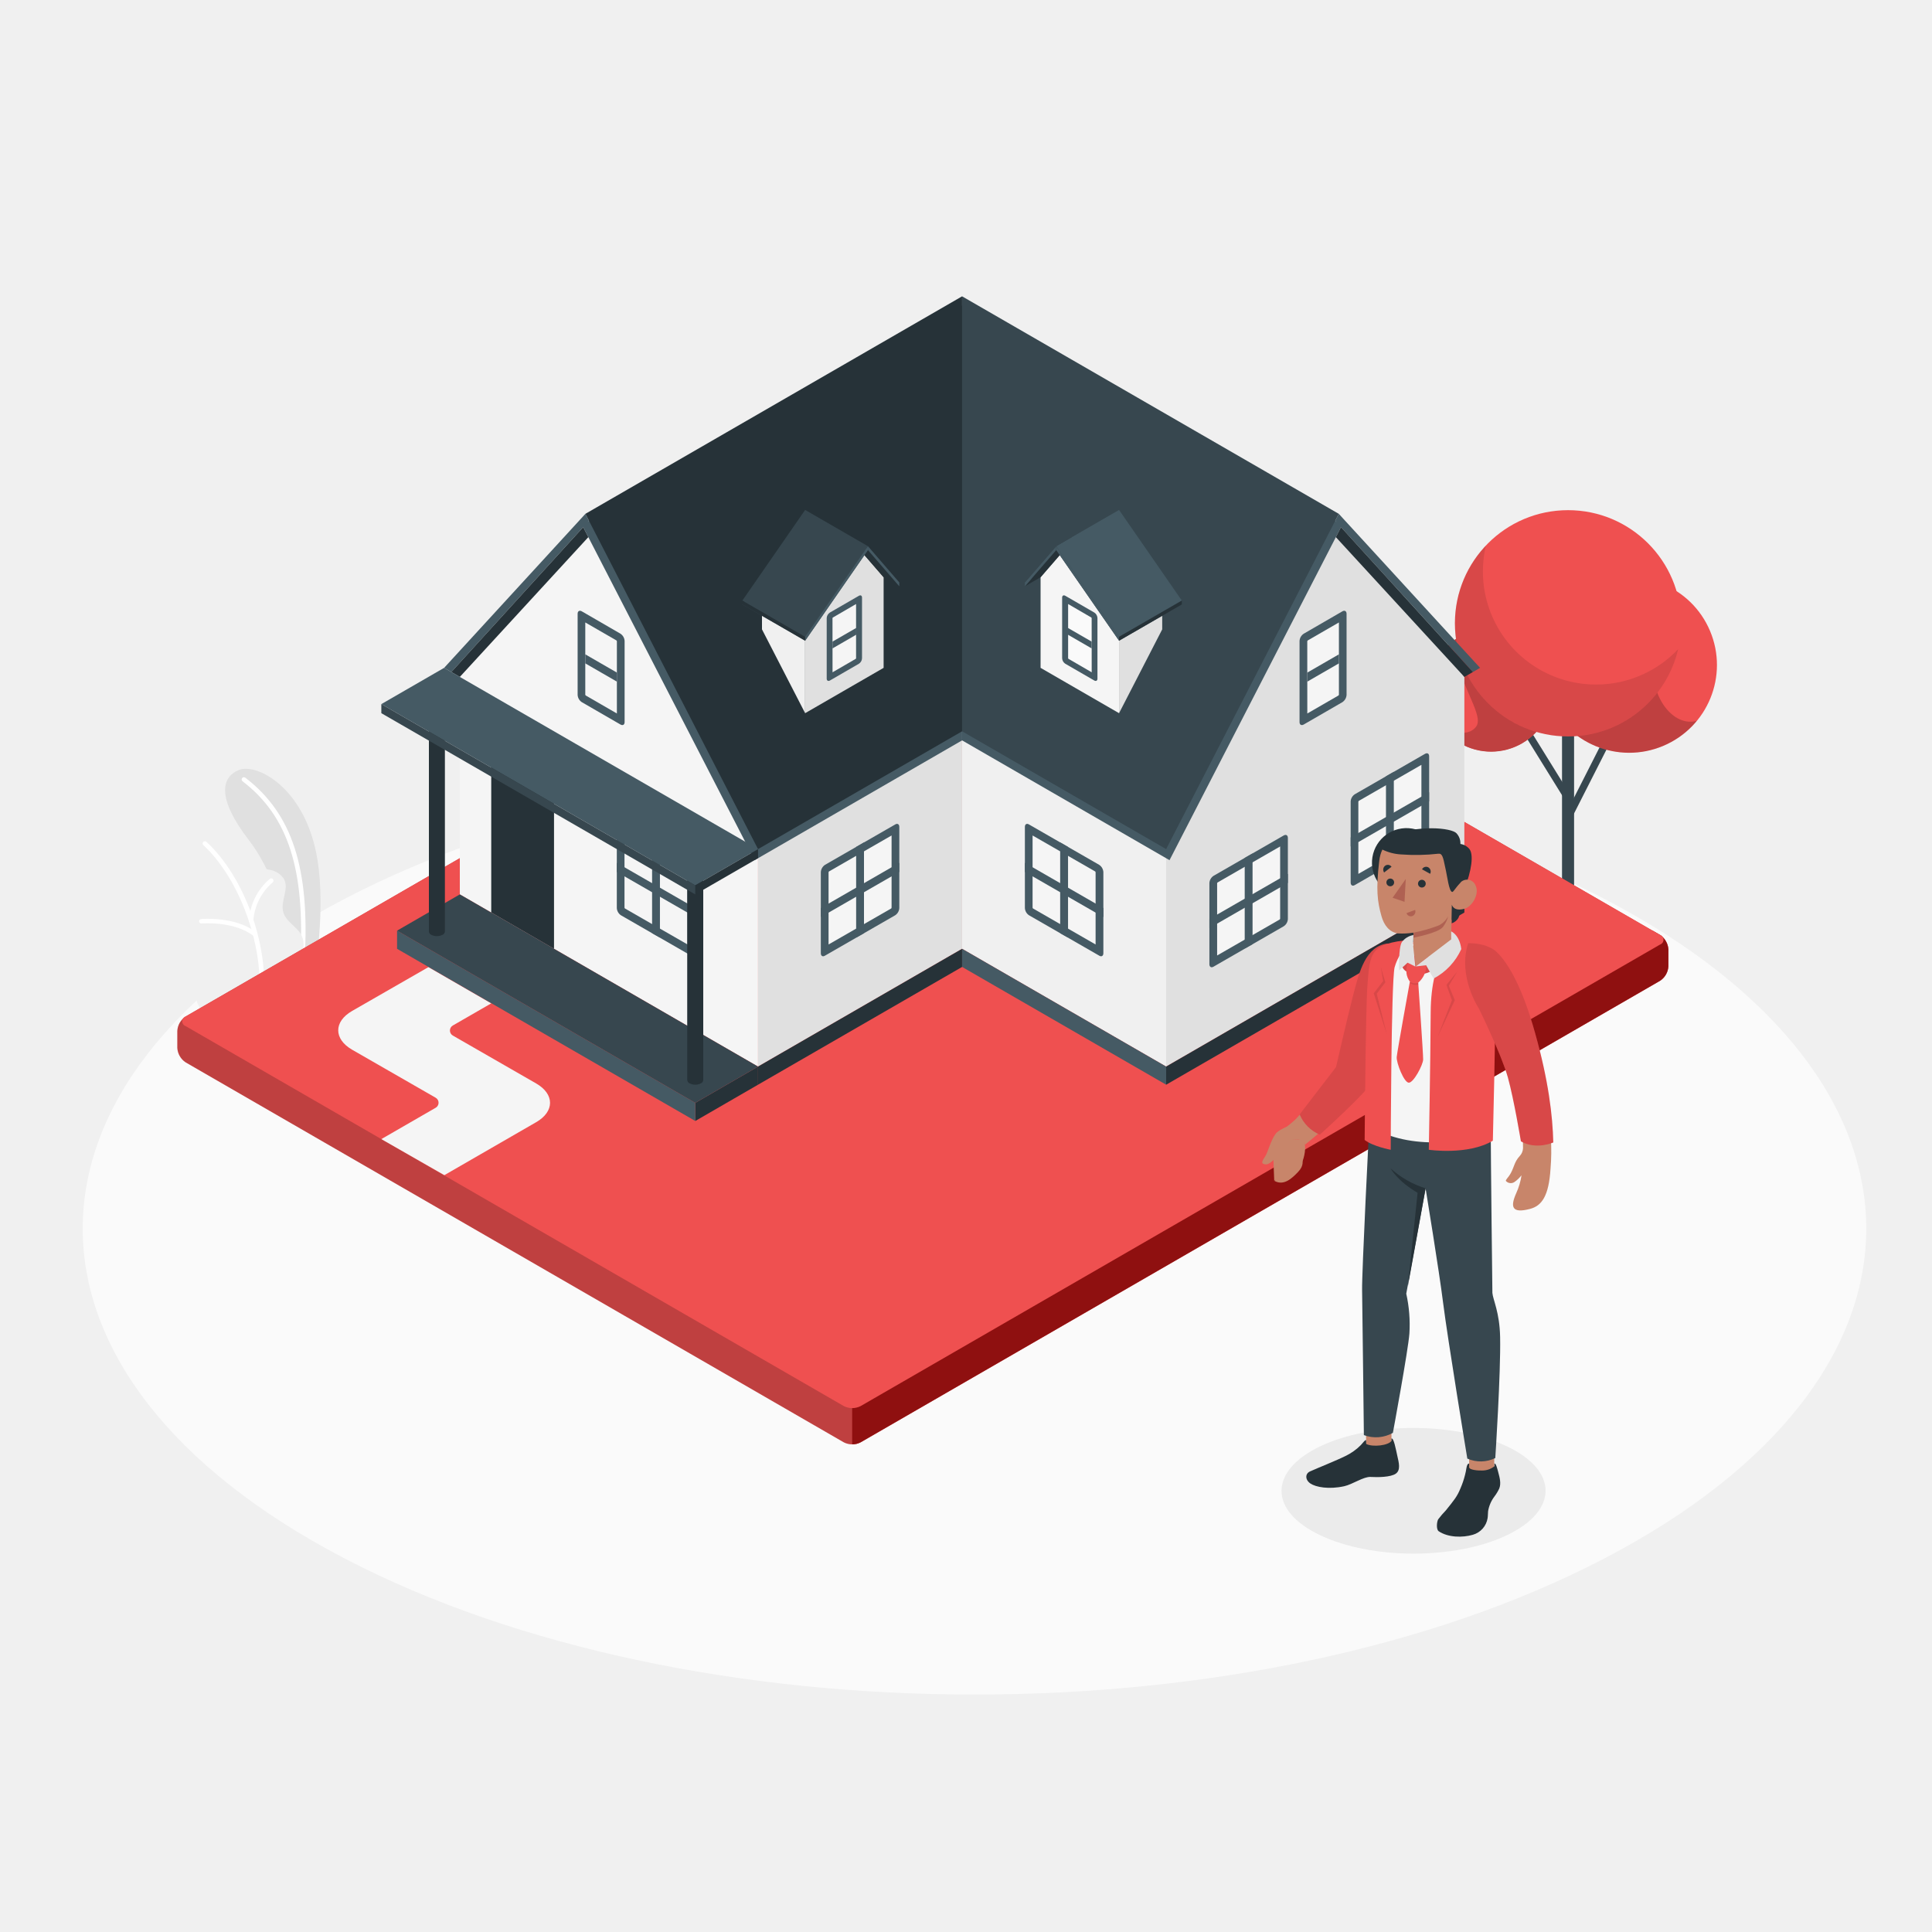
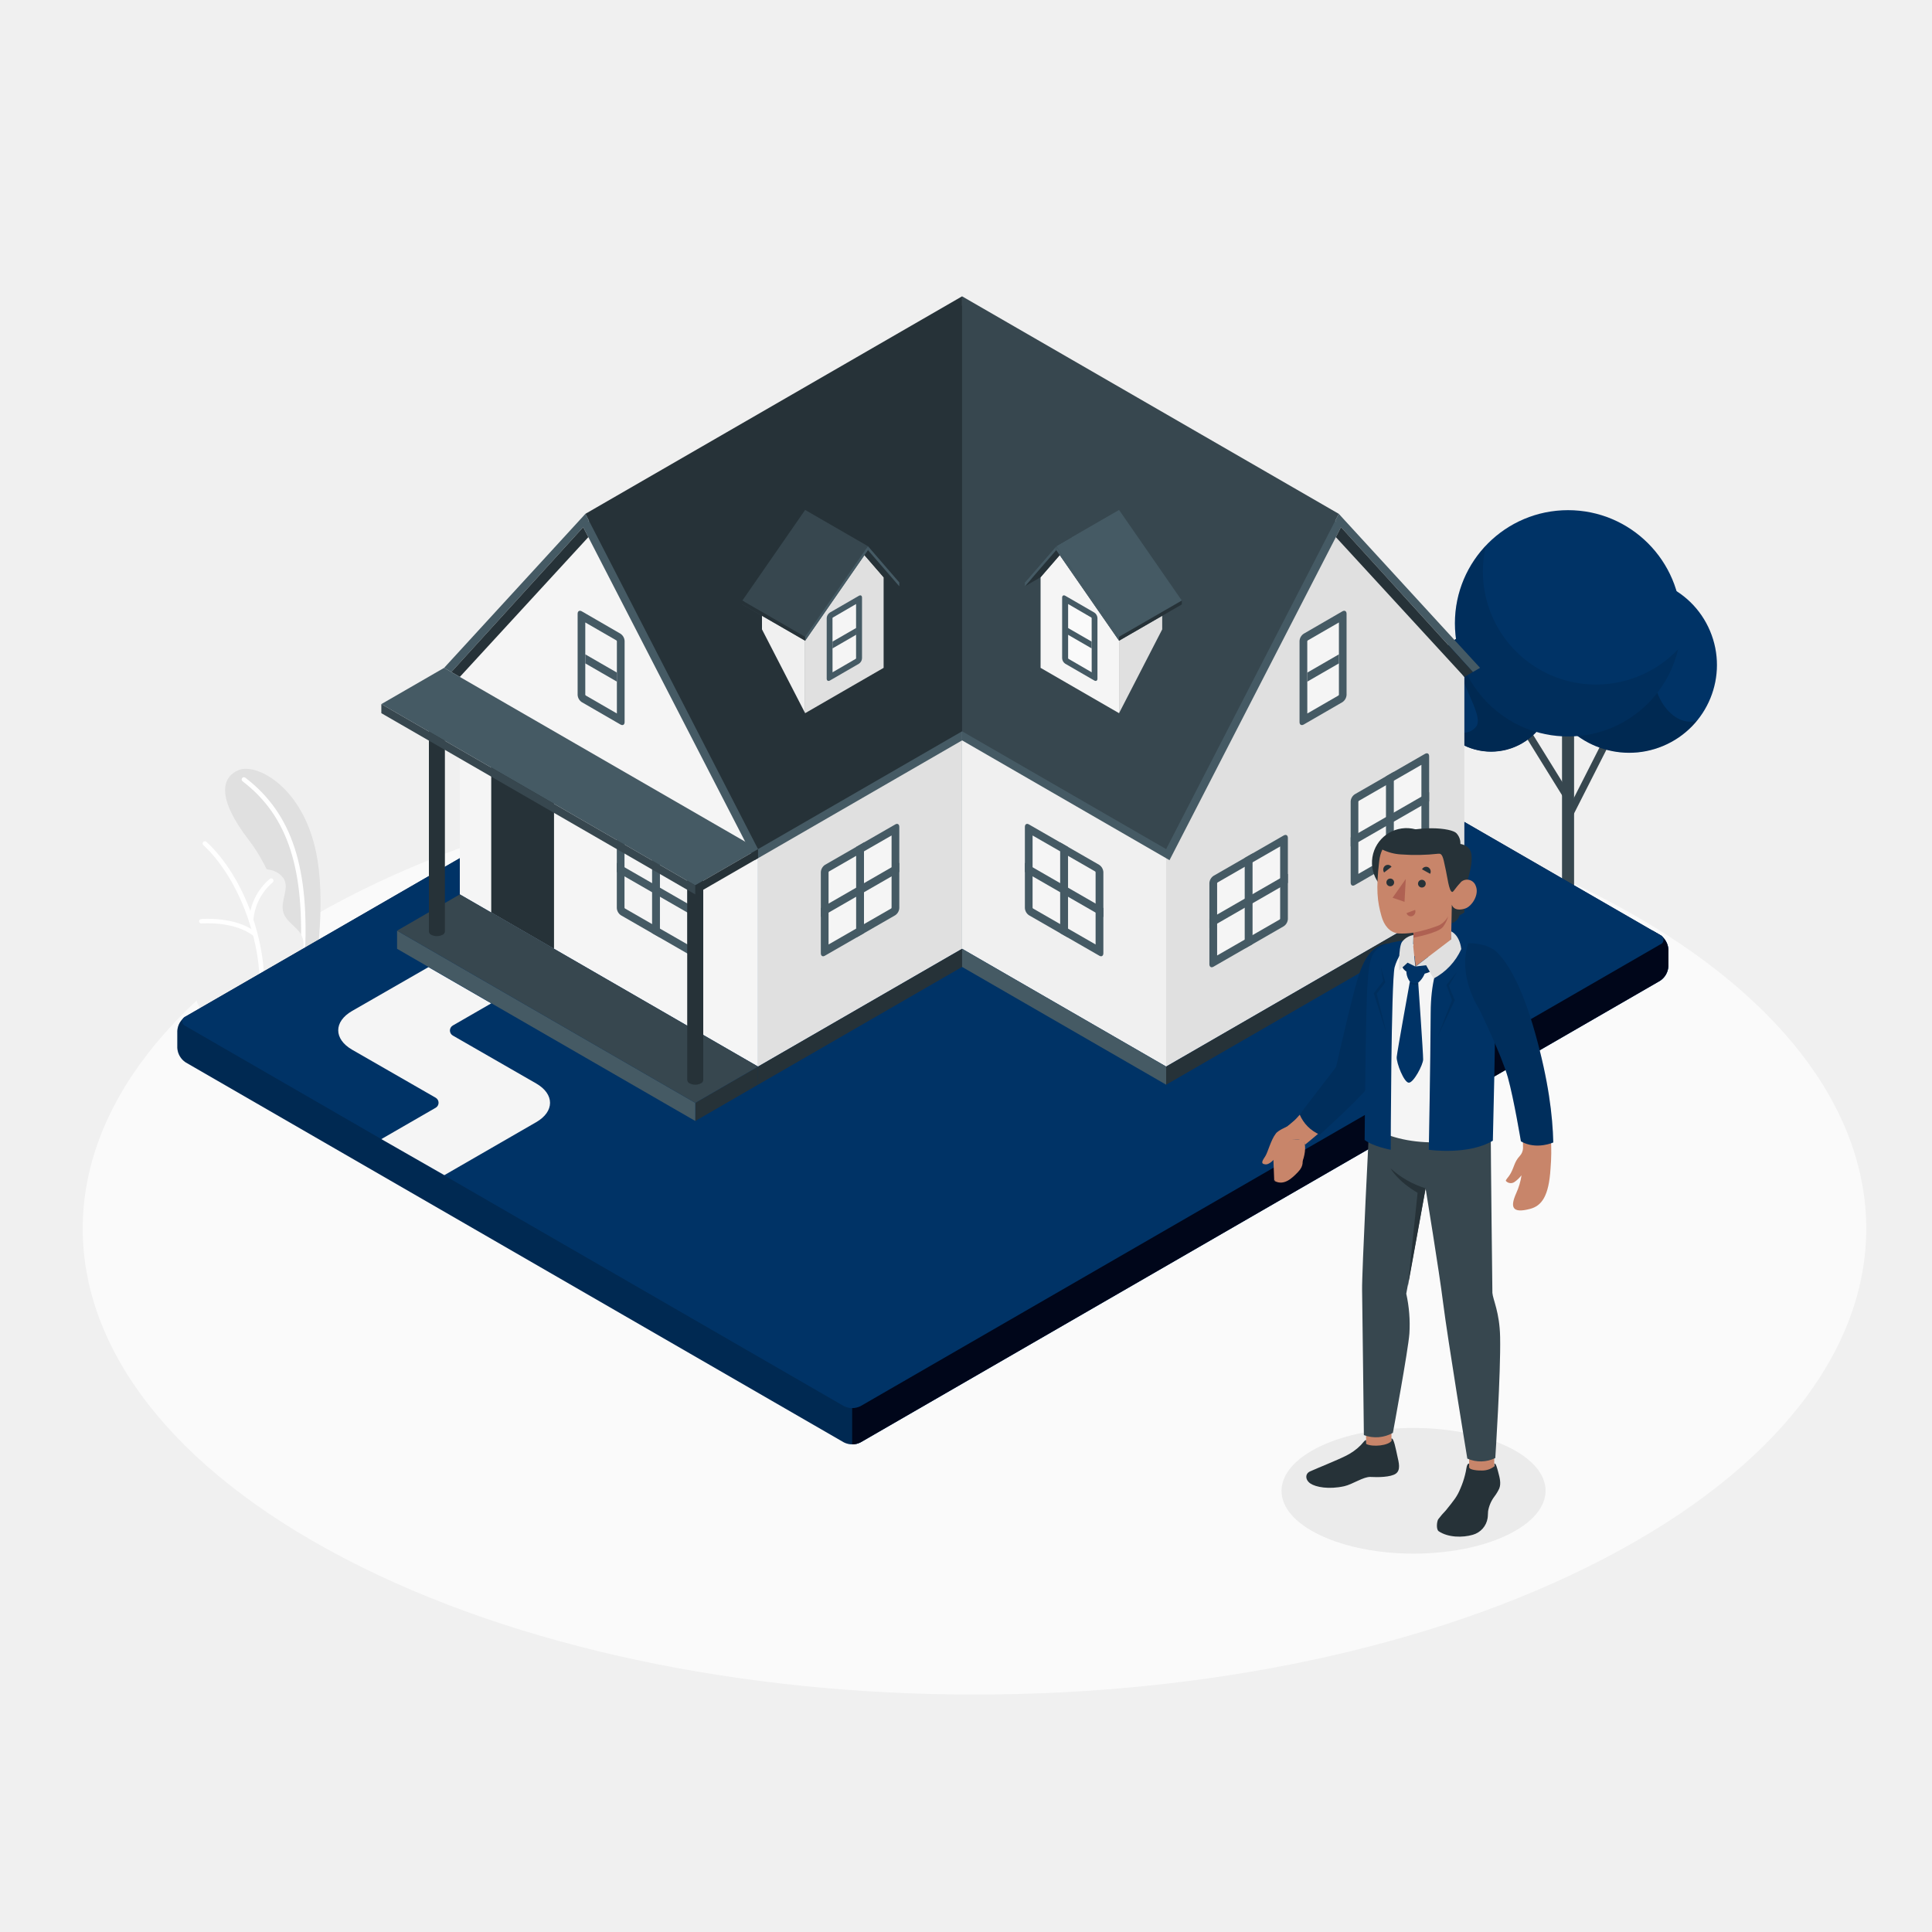
<svg xmlns="http://www.w3.org/2000/svg" width="500" height="500" viewBox="0 0 500 500" fill="none">
  <path d="M89 403.23C179.13 450.32 325.26 450.32 415.39 403.23C505.52 356.14 505.52 279.81 415.39 232.72C325.26 185.63 179.13 185.64 89 232.72C-1.13 279.8 -1.12 356.15 89 403.23Z" fill="#FAFAFA" />
  <path d="M341.66 397.31C355 403.67 376.66 403.67 389.99 397.31C403.32 390.95 403.34 380.64 389.99 374.31C376.64 367.98 354.99 367.95 341.66 374.31C328.33 380.67 328.31 391 341.66 397.31Z" fill="#EBEBEB" />
  <path d="M75.6 254.79L81.47 251.44C81.47 251.44 84.28 235.94 82.18 222.61C79.18 203.87 66.46 197.41 61.83 199.27C57.2 201.13 56.1 206.68 64.47 217.51C69.41 223.9 75.76 237.4 75.6 254.79Z" fill="#E0E0E0" />
  <path d="M78.26 249C78.183 248.996 78.107 248.977 78.038 248.944C77.968 248.91 77.906 248.863 77.855 248.806C77.803 248.748 77.764 248.68 77.74 248.607C77.715 248.534 77.705 248.457 77.71 248.38C79 225 74.58 211.23 62.77 202.19C62.708 202.144 62.657 202.086 62.618 202.019C62.579 201.953 62.553 201.879 62.543 201.803C62.533 201.727 62.538 201.649 62.558 201.575C62.578 201.5 62.613 201.431 62.66 201.37C62.757 201.25 62.895 201.172 63.048 201.151C63.201 201.131 63.355 201.17 63.48 201.26C75.63 210.56 80.23 224.68 78.84 248.45C78.832 248.599 78.768 248.739 78.66 248.841C78.552 248.943 78.409 249 78.26 249Z" fill="white" />
  <path d="M57.9 264.74C56.97 265.27 55.06 264.11 54.33 263.62C53.075 262.765 52.062 261.601 51.39 260.24C50.624 258.693 50.365 256.943 50.65 255.24C50.801 254.347 51.011 253.465 51.28 252.6C51.53 251.74 51.77 250.88 52.02 250.03C52.318 249.201 52.447 248.32 52.4 247.44C52.17 245.68 50.61 244.44 49.19 243.38C47.77 242.32 46 240.68 46 238.56C46.117 236.919 46.771 235.363 47.86 234.13C48.86 232.85 50.08 231.72 50.99 230.37C51.71 229.426 52.087 228.266 52.06 227.08C51.961 226.355 51.716 225.658 51.34 225.03C50.482 223.719 49.729 222.341 49.09 220.91C48.784 220.187 48.688 219.393 48.814 218.618C48.94 217.843 49.281 217.119 49.8 216.53C50.316 216.145 50.904 215.867 51.529 215.71C52.154 215.554 52.803 215.523 53.44 215.62C54.642 215.771 55.798 216.176 56.83 216.81C60.19 218.68 62.11 222.66 65.67 224.1C67.091 224.537 68.537 224.888 70 225.15C70.73 225.285 71.422 225.573 72.034 225.993C72.646 226.413 73.162 226.957 73.55 227.59C74.86 230.2 72.43 233.42 73.35 236.2C74.17 238.65 76.55 239.59 77.89 241.8C78.437 242.779 78.658 243.907 78.52 245.02C78.404 246.898 77.943 248.739 77.16 250.45C76.285 252.153 75.282 253.788 74.16 255.34C74.16 255.34 58 264.66 57.9 264.74Z" fill="#F0F0F0" />
  <path d="M67.5 259.78H67.43C67.354 259.771 67.28 259.747 67.213 259.71C67.145 259.672 67.087 259.622 67.039 259.562C66.992 259.501 66.957 259.432 66.936 259.358C66.916 259.284 66.91 259.206 66.92 259.13C68.62 245.68 62.2 227.55 52.63 218.71C52.574 218.658 52.529 218.596 52.498 218.526C52.466 218.457 52.448 218.382 52.445 218.306C52.442 218.23 52.455 218.154 52.481 218.083C52.508 218.011 52.548 217.946 52.6 217.89C52.652 217.834 52.714 217.789 52.784 217.757C52.853 217.726 52.928 217.708 53.004 217.705C53.08 217.702 53.156 217.714 53.227 217.741C53.299 217.768 53.364 217.808 53.42 217.86C63.42 227.07 69.85 245.27 68.08 259.28C68.059 259.419 67.989 259.545 67.882 259.637C67.776 259.728 67.64 259.779 67.5 259.78Z" fill="white" />
  <path d="M65.83 242.23C65.703 242.23 65.58 242.188 65.48 242.11C60.37 238.28 52.23 239 52.15 239C51.996 239.015 51.843 238.967 51.724 238.869C51.605 238.771 51.53 238.629 51.515 238.475C51.501 238.321 51.548 238.168 51.646 238.049C51.745 237.93 51.886 237.855 52.04 237.84C52.39 237.84 60.72 237.09 66.18 241.19C66.242 241.236 66.293 241.294 66.332 241.361C66.371 241.427 66.397 241.501 66.407 241.577C66.417 241.653 66.412 241.731 66.392 241.805C66.372 241.88 66.337 241.949 66.29 242.01C66.236 242.08 66.166 242.137 66.087 242.175C66.007 242.214 65.919 242.232 65.83 242.23Z" fill="white" />
  <path d="M65 238.87C64.846 238.86 64.702 238.791 64.598 238.677C64.494 238.564 64.437 238.414 64.44 238.26C64.558 236.184 65.098 234.155 66.026 232.294C66.955 230.434 68.252 228.782 69.84 227.44C69.962 227.345 70.117 227.301 70.271 227.32C70.424 227.339 70.565 227.418 70.66 227.54C70.755 227.662 70.799 227.817 70.78 227.971C70.761 228.125 70.682 228.265 70.56 228.36C69.108 229.604 67.918 231.124 67.06 232.833C66.202 234.541 65.692 236.403 65.56 238.31C65.553 238.456 65.492 238.594 65.388 238.698C65.284 238.801 65.146 238.863 65 238.87Z" fill="white" />
  <path d="M415.267 190.846L404.966 211.142L406.624 211.983L416.925 191.688L415.267 190.846Z" fill="#37474F" />
  <path d="M396.169 189.209L394.588 190.188L404.631 206.411L406.212 205.432L396.169 189.209Z" fill="#37474F" />
  <path d="M407.37 187.31V236.21C407.355 236.347 407.305 236.478 407.224 236.591C407.144 236.703 407.035 236.792 406.91 236.85C406.569 237.022 406.192 237.112 405.81 237.112C405.428 237.112 405.051 237.022 404.71 236.85C404.583 236.794 404.474 236.705 404.393 236.592C404.312 236.48 404.263 236.348 404.25 236.21V187.31H407.37Z" fill="#37474F" />
-   <path d="M430.442 193.038C442.001 188.171 447.428 174.855 442.561 163.295C437.695 151.736 424.379 146.309 412.819 151.176C401.259 156.042 395.833 169.358 400.699 180.918C405.566 192.478 418.882 197.904 430.442 193.038Z" fill="#EF5050" />
+   <path d="M430.442 193.038C442.001 188.171 447.428 174.855 442.561 163.295C437.695 151.736 424.379 146.309 412.819 151.176C401.259 156.042 395.833 169.358 400.699 180.918C405.566 192.478 418.882 197.904 430.442 193.038Z" fill="#003366" />
  <path opacity="0.2" d="M428.74 166.28C431.67 157.06 434.79 153.45 432.81 152.33C429.048 150.2 424.756 149.187 420.439 149.412C416.122 149.637 411.958 151.089 408.438 153.598C404.917 156.107 402.186 159.569 400.566 163.577C398.945 167.585 398.502 171.972 399.288 176.223C400.075 180.474 402.058 184.413 405.006 187.575C407.954 190.738 411.743 192.993 415.928 194.077C420.113 195.16 424.52 195.026 428.632 193.691C432.744 192.356 436.39 189.875 439.14 186.54C432.42 188.51 425 178.24 428.74 166.28Z" fill="black" />
-   <path d="M397.135 189.801C403.368 183.568 403.368 173.463 397.135 167.23C390.903 160.997 380.797 160.997 374.564 167.23C368.332 173.463 368.332 183.568 374.564 189.801C380.797 196.034 390.903 196.034 397.135 189.801Z" fill="#EF5050" />
-   <path d="M385.85 162.56C382.502 162.556 379.238 163.605 376.52 165.56C376.09 175.31 384.37 184.82 382.05 188.01C379.73 191.2 374.05 189.25 372.05 186.53C373.456 188.964 375.478 190.986 377.913 192.39C380.348 193.794 383.11 194.533 385.921 194.53C388.732 194.528 391.492 193.785 393.925 192.376C396.357 190.967 398.376 188.942 399.777 186.506C401.178 184.069 401.913 181.306 401.906 178.495C401.9 175.684 401.154 172.924 399.742 170.493C398.33 168.063 396.302 166.047 393.864 164.649C391.425 163.251 388.661 162.52 385.85 162.53V162.56Z" fill="#EF5050" />
+   <path d="M397.135 189.801C403.368 183.568 403.368 173.463 397.135 167.23C390.903 160.997 380.797 160.997 374.564 167.23C368.332 173.463 368.332 183.568 374.564 189.801C380.797 196.034 390.903 196.034 397.135 189.801Z" fill="#003366" />
+   <path d="M385.85 162.56C382.502 162.556 379.238 163.605 376.52 165.56C376.09 175.31 384.37 184.82 382.05 188.01C379.73 191.2 374.05 189.25 372.05 186.53C373.456 188.964 375.478 190.986 377.913 192.39C380.348 193.794 383.11 194.533 385.921 194.53C388.732 194.528 391.492 193.785 393.925 192.376C396.357 190.967 398.376 188.942 399.777 186.506C401.178 184.069 401.913 181.306 401.906 178.495C401.9 175.684 401.154 172.924 399.742 170.493C398.33 168.063 396.302 166.047 393.864 164.649C391.425 163.251 388.661 162.52 385.85 162.53V162.56Z" fill="#003366" />
  <path opacity="0.2" d="M385.85 162.56C382.502 162.556 379.238 163.605 376.52 165.56C376.09 175.31 384.37 184.82 382.05 188.01C379.73 191.2 374.05 189.25 372.05 186.53C373.456 188.964 375.478 190.986 377.913 192.39C380.348 193.794 383.11 194.533 385.921 194.53C388.732 194.528 391.492 193.785 393.925 192.376C396.357 190.967 398.376 188.942 399.777 186.506C401.178 184.069 401.913 181.306 401.906 178.495C401.9 175.684 401.154 172.924 399.742 170.493C398.33 168.063 396.302 166.047 393.864 164.649C391.425 163.251 388.661 162.52 385.85 162.53V162.56Z" fill="black" />
-   <path d="M405.81 190.59C421.981 190.59 435.09 177.481 435.09 161.31C435.09 145.139 421.981 132.03 405.81 132.03C389.639 132.03 376.53 145.139 376.53 161.31C376.53 177.481 389.639 190.59 405.81 190.59Z" fill="#EF5050" />
+   <path d="M405.81 190.59C421.981 190.59 435.09 177.481 435.09 161.31C435.09 145.139 421.981 132.03 405.81 132.03C389.639 132.03 376.53 145.139 376.53 161.31C376.53 177.481 389.639 190.59 405.81 190.59Z" fill="#003366" />
  <path opacity="0.1" d="M434.31 168C433.199 172.737 430.924 177.122 427.693 180.759C424.461 184.397 420.374 187.171 415.801 188.833C411.228 190.494 406.313 190.989 401.501 190.274C396.688 189.559 392.129 187.656 388.237 184.737C384.344 181.818 381.241 177.974 379.206 173.555C377.172 169.135 376.271 164.278 376.585 159.423C376.899 154.567 378.418 149.867 381.005 145.746C383.591 141.625 387.164 138.214 391.4 135.82C388.862 137.264 386.551 139.073 384.54 141.19C384.033 143.384 383.775 145.628 383.77 147.88C383.768 153.74 385.524 159.466 388.812 164.317C392.101 169.167 396.769 172.919 402.214 175.087C407.658 177.254 413.628 177.737 419.351 176.474C425.073 175.211 430.284 172.259 434.31 168Z" fill="black" />
-   <path d="M429.62 253.83L222.72 373.28C222.049 373.62 221.307 373.797 220.555 373.797C219.803 373.797 219.061 373.62 218.39 373.28L48.05 274.94C47.422 274.528 46.899 273.974 46.523 273.322C46.148 272.671 45.931 271.94 45.89 271.19V266.81C45.93 266.059 46.146 265.328 46.521 264.676C46.897 264.025 47.42 263.471 48.05 263.06L255 143.6C255.671 143.26 256.413 143.083 257.165 143.083C257.917 143.083 258.659 143.26 259.33 143.6L429.62 242C430.249 242.412 430.771 242.966 431.147 243.618C431.522 244.269 431.739 244.999 431.78 245.75V250.13C431.731 250.872 431.511 251.592 431.136 252.234C430.761 252.876 430.242 253.423 429.62 253.83Z" fill="#EF5050" />
+   <path d="M429.62 253.83L222.72 373.28C222.049 373.62 221.307 373.797 220.555 373.797C219.803 373.797 219.061 373.62 218.39 373.28L48.05 274.94C47.422 274.528 46.899 273.974 46.523 273.322C46.148 272.671 45.931 271.94 45.89 271.19V266.81C45.93 266.059 46.146 265.328 46.521 264.676C46.897 264.025 47.42 263.471 48.05 263.06L255 143.6C255.671 143.26 256.413 143.083 257.165 143.083C257.917 143.083 258.659 143.26 259.33 143.6L429.62 242C430.249 242.412 430.771 242.966 431.147 243.618C431.522 244.269 431.739 244.999 431.78 245.75V250.13C431.731 250.872 431.511 251.592 431.136 252.234C430.761 252.876 430.242 253.423 429.62 253.83Z" fill="#003366" />
  <path opacity="0.2" d="M429.62 253.83L222.72 373.28C222.049 373.62 221.307 373.797 220.555 373.797C219.803 373.797 219.061 373.62 218.39 373.28L48.05 274.94C47.422 274.528 46.899 273.974 46.523 273.322C46.148 272.671 45.931 271.94 45.89 271.19V266.81C45.93 266.059 46.146 265.328 46.521 264.676C46.897 264.025 47.42 263.471 48.05 263.06L255 143.6C255.671 143.26 256.413 143.083 257.165 143.083C257.917 143.083 258.659 143.26 259.33 143.6L429.62 242C430.249 242.412 430.771 242.966 431.147 243.618C431.522 244.269 431.739 244.999 431.78 245.75V250.13C431.731 250.872 431.511 251.592 431.136 252.234C430.761 252.876 430.242 253.423 429.62 253.83Z" fill="black" />
  <g style="mix-blend-mode:multiply">
-     <path d="M431.78 245.7C431.739 244.949 431.522 244.219 431.147 243.568C430.771 242.916 430.249 242.362 429.62 241.95L427.72 240.86L220.55 360.46V373.8C221.303 373.815 222.047 373.636 222.71 373.28L429.61 253.83C430.239 253.418 430.761 252.863 431.137 252.212C431.512 251.561 431.729 250.83 431.77 250.08L431.78 245.7Z" fill="#EF5050" />
+     <path d="M431.78 245.7C431.739 244.949 431.522 244.219 431.147 243.568C430.771 242.916 430.249 242.362 429.62 241.95L427.72 240.86L220.55 360.46V373.8C221.303 373.815 222.047 373.636 222.71 373.28L429.61 253.83C430.239 253.418 430.761 252.863 431.137 252.212C431.512 251.561 431.729 250.83 431.77 250.08L431.78 245.7Z" fill="#003366" />
  </g>
  <g style="mix-blend-mode:multiply" opacity="0.2">
    <path d="M431.78 245.7C431.739 244.949 431.522 244.219 431.147 243.568C430.771 242.916 430.249 242.362 429.62 241.95L427.72 240.86L220.55 360.46V373.8C221.303 373.815 222.047 373.636 222.71 373.28L429.61 253.83C430.239 253.418 430.761 252.863 431.137 252.212C431.512 251.561 431.729 250.83 431.77 250.08L431.78 245.7Z" fill="black" />
  </g>
-   <path d="M48.05 265.56L218.39 363.9C219.061 364.24 219.803 364.417 220.555 364.417C221.307 364.417 222.049 364.24 222.72 363.9L429.62 244.45C429.881 244.361 430.108 244.193 430.269 243.969C430.429 243.745 430.516 243.476 430.516 243.2C430.516 242.924 430.429 242.655 430.269 242.431C430.108 242.207 429.881 242.039 429.62 241.95L259.28 143.6C258.609 143.26 257.867 143.083 257.115 143.083C256.363 143.083 255.621 143.26 254.95 143.6L48.05 263.06C47.789 263.149 47.562 263.317 47.401 263.541C47.241 263.765 47.154 264.034 47.154 264.31C47.154 264.586 47.241 264.855 47.401 265.079C47.562 265.303 47.789 265.471 48.05 265.56Z" fill="#EF5050" />
+   <path d="M48.05 265.56L218.39 363.9C219.061 364.24 219.803 364.417 220.555 364.417C221.307 364.417 222.049 364.24 222.72 363.9L429.62 244.45C429.881 244.361 430.108 244.193 430.269 243.969C430.429 243.745 430.516 243.476 430.516 243.2C430.516 242.924 430.429 242.655 430.269 242.431C430.108 242.207 429.881 242.039 429.62 241.95L259.28 143.6C258.609 143.26 257.867 143.083 257.115 143.083C256.363 143.083 255.621 143.26 254.95 143.6L48.05 263.06C47.789 263.149 47.562 263.317 47.401 263.541C47.241 263.765 47.154 264.034 47.154 264.31C47.154 264.586 47.241 264.855 47.401 265.079C47.562 265.303 47.789 265.471 48.05 265.56Z" fill="#003366" />
  <path d="M138.78 290.41C143.54 287.66 143.54 283.16 138.78 280.41L117.19 268C116.962 267.869 116.772 267.679 116.64 267.451C116.508 267.223 116.438 266.964 116.438 266.7C116.438 266.436 116.508 266.177 116.64 265.949C116.772 265.721 116.962 265.532 117.19 265.4L127.13 259.67L110.88 250.29L91.1 261.65C86.34 264.4 86.35 268.89 91.1 271.65L112.75 284.09C112.979 284.222 113.168 284.411 113.3 284.639C113.432 284.867 113.502 285.126 113.502 285.39C113.502 285.654 113.432 285.913 113.3 286.141C113.168 286.369 112.979 286.559 112.75 286.69L98.69 294.8L115 304.13L138.78 290.41Z" fill="#F5F5F5" />
  <path d="M196.18 219.75L248.99 189.26V245.55L196.18 276.03V219.75Z" fill="#E0E0E0" />
  <path d="M231.66 213.38L213.51 223.82C213.197 224.028 212.936 224.307 212.749 224.633C212.561 224.959 212.452 225.324 212.43 225.7V246.7C212.43 247.39 212.92 247.7 213.51 247.32L231.66 236.88C231.976 236.674 232.238 236.396 232.426 236.069C232.613 235.743 232.721 235.376 232.74 235V214C232.74 213.31 232.26 213 231.66 213.38Z" fill="#455A64" />
  <path d="M230.66 235.1C230.691 235.035 230.718 234.968 230.74 234.9V216.22L214.51 225.55C214.479 225.615 214.452 225.682 214.43 225.75V244.43L230.66 235.1Z" fill="#F5F5F5" />
  <path d="M232.74 223.3L212.43 235V237.34L232.74 225.65V223.3Z" fill="#455A64" />
  <path d="M223.6 218.01V241.51L221.57 242.64V219.19L223.6 218.01Z" fill="#455A64" />
  <path d="M196.18 276.03V280.72L248.99 250.24V245.55L196.18 276.03Z" fill="#263238" />
  <path d="M301.8 219.75L248.99 189.26V245.55L301.8 276.03V219.75Z" fill="#F0F0F0" />
  <path d="M266.32 213.38L284.47 223.82C284.783 224.028 285.044 224.307 285.231 224.633C285.419 224.959 285.528 225.324 285.55 225.7V246.7C285.55 247.39 285.06 247.7 284.47 247.32L266.32 236.88C266.005 236.674 265.742 236.396 265.555 236.069C265.367 235.743 265.259 235.376 265.24 235V214C265.24 213.31 265.72 213 266.32 213.38Z" fill="#455A64" />
  <path d="M267.32 235.1C267.32 235.1 267.25 234.96 267.23 234.9V216.22L283.46 225.55C283.491 225.615 283.518 225.682 283.54 225.75V244.43L267.32 235.1Z" fill="#F5F5F5" />
  <path d="M265.24 223.3L285.55 235V237.34L265.24 225.65V223.3Z" fill="#455A64" />
  <path d="M274.37 218.01V241.51L276.41 242.64V219.19L274.37 218.01Z" fill="#455A64" />
  <path d="M301.8 276.03V280.72L248.99 250.24V245.55L301.8 276.03Z" fill="#455A64" />
  <path d="M301.8 219.75L346.48 132.98L378.98 175.19L378.97 231.47L301.8 276.03V219.75Z" fill="#E0E0E0" />
  <path d="M332.22 216.22L314.07 226.66C313.755 226.867 313.493 227.144 313.306 227.471C313.118 227.798 313.01 228.164 312.99 228.54V249.54C312.99 250.23 313.47 250.54 314.07 250.17L332.22 239.72C332.534 239.515 332.796 239.239 332.983 238.914C333.171 238.589 333.279 238.225 333.3 237.85V216.85C333.3 216.16 332.82 215.88 332.22 216.22Z" fill="#455A64" />
  <path d="M331.22 237.94C331.251 237.875 331.278 237.808 331.3 237.74V219.06L315.07 228.4C315.039 228.461 315.012 228.525 314.99 228.59V247.28L331.22 237.94Z" fill="#F5F5F5" />
  <path d="M333.3 226.15L312.99 237.84V240.19L333.3 228.5V226.15Z" fill="#455A64" />
  <path d="M324.16 220.86V244.36L322.13 245.48V222.03L324.16 220.86Z" fill="#455A64" />
  <path d="M368.78 195.1L350.63 205.55C350.315 205.754 350.052 206.03 349.865 206.355C349.677 206.68 349.569 207.045 349.55 207.42V228.42C349.55 229.11 350.03 229.42 350.63 229.05L368.77 218.61C369.086 218.404 369.35 218.126 369.539 217.8C369.728 217.473 369.838 217.107 369.86 216.73V195.73C369.86 195 369.37 194.76 368.78 195.1Z" fill="#455A64" />
  <path d="M367.78 216.82C367.813 216.756 367.84 216.689 367.86 216.62V197.94L351.63 207.28C351.63 207.28 351.56 207.41 351.54 207.48V226.16L367.78 216.82Z" fill="#F5F5F5" />
  <path d="M369.86 205.03L349.55 216.72V219.07L369.86 207.38V205.03Z" fill="#455A64" />
  <path d="M360.72 199.74V223.24L358.69 224.36V200.91L360.72 199.74Z" fill="#455A64" />
  <path d="M337.41 164L347.41 158.21C348 157.87 348.49 158.15 348.49 158.84V179.84C348.468 180.216 348.359 180.581 348.171 180.907C347.984 181.233 347.723 181.512 347.41 181.72L337.41 187.5C336.81 187.85 336.32 187.57 336.32 186.88V165.88C336.342 165.503 336.452 165.137 336.641 164.81C336.83 164.484 337.094 164.206 337.41 164Z" fill="#455A64" />
  <path d="M338.32 165.92L338.45 165.74L346.51 161.09V179.83C346.472 179.891 346.429 179.948 346.38 180L338.33 184.65L338.32 165.92Z" fill="#F5F5F5" />
  <path d="M346.51 169.34L338.32 174.07V176.41L346.51 171.68V169.34Z" fill="#455A64" />
  <path d="M301.8 276.03L378.97 231.47L378.98 236.16L301.8 280.72V276.03Z" fill="#263238" />
  <path d="M196.18 219.75L151.5 132.98L119 175.19V231.47L196.18 276.03V219.75Z" fill="#F5F5F5" />
  <path d="M127.13 236.16V193.95L143.38 203.33V245.55L127.13 236.16Z" fill="#263238" />
  <path d="M160.71 213.38L178.85 223.82C179.166 224.026 179.43 224.304 179.619 224.63C179.808 224.957 179.918 225.323 179.94 225.7V246.7C179.94 247.39 179.45 247.7 178.85 247.32L160.71 236.88C160.395 236.674 160.132 236.396 159.945 236.069C159.757 235.743 159.649 235.376 159.63 235V214C159.62 213.31 160.11 213 160.71 213.38Z" fill="#455A64" />
  <path d="M161.71 235.1C161.675 235.036 161.645 234.969 161.62 234.9V216.22L177.85 225.55C177.885 225.614 177.915 225.681 177.94 225.75V244.43L161.71 235.1Z" fill="#F5F5F5" />
  <path d="M159.62 223.3L179.94 235V237.34L159.62 225.65V223.3Z" fill="#455A64" />
  <path d="M168.76 218.01V241.51L170.79 242.64V219.19L168.76 218.01Z" fill="#455A64" />
  <path d="M160.57 164L150.57 158.21C149.97 157.87 149.49 158.15 149.49 158.84V179.84C149.51 180.216 149.618 180.582 149.806 180.909C149.993 181.235 150.255 181.513 150.57 181.72L160.57 187.5C161.17 187.85 161.65 187.57 161.65 186.88V165.88C161.63 165.504 161.522 165.138 161.334 164.811C161.147 164.484 160.885 164.207 160.57 164Z" fill="#455A64" />
  <path d="M159.65 165.92L159.53 165.74L151.47 161.09V179.83C151.508 179.891 151.551 179.948 151.6 180L159.65 184.65V165.92Z" fill="#F5F5F5" />
  <path d="M151.47 169.34L159.66 174.07V176.41L151.47 171.68V169.34Z" fill="#455A64" />
  <path d="M302.67 222.61L248.99 191.61V79.03L347.35 135.84L302.67 222.61Z" fill="#455A64" />
  <path d="M346.48 132.98L345.55 134.78L381.18 173.92L383.04 172.84L346.48 132.98Z" fill="#455A64" />
  <path d="M381.18 173.92L378.98 175.19L345.72 139.01L347.05 136.43L381.18 173.92Z" fill="#263238" />
  <path d="M301.8 219.75L248.99 189.26V76.69L346.48 132.98L301.8 219.75Z" fill="#37474F" />
  <path d="M195.31 222.61L248.99 191.61V79.03L150.63 135.84L195.31 222.61Z" fill="#455A64" />
  <path d="M151.5 132.98L152.43 134.78L116.8 173.92L114.94 172.84L151.5 132.98Z" fill="#455A64" />
  <path d="M116.8 173.92L119 175.19L152.26 139.01L150.93 136.43L116.8 173.92Z" fill="#263238" />
  <path d="M196.18 219.75L248.99 189.26V76.69L151.5 132.98L196.18 219.75Z" fill="#263238" />
  <path d="M197.2 162.88L208.37 184.57V161.12L197.2 154.67V162.88Z" fill="#F0F0F0" />
  <path d="M208.37 161.12L220.55 140.01L228.68 149.39V172.84L208.37 184.57V161.12Z" fill="#E0E0E0" />
  <path d="M214.77 158.53L222.28 154.19C222.73 153.93 223.09 154.14 223.09 154.66V170.38C223.074 170.66 222.993 170.933 222.852 171.177C222.711 171.42 222.515 171.626 222.28 171.78L214.77 176.12C214.32 176.38 213.95 176.12 213.95 175.66V159.94C213.966 159.657 214.049 159.382 214.191 159.137C214.334 158.892 214.532 158.684 214.77 158.53Z" fill="#455A64" />
  <path d="M215.45 159.94C215.45 159.94 215.52 159.84 215.55 159.81L221.55 156.32V170.38L221.46 170.51L215.46 173.99L215.45 159.94Z" fill="#F5F5F5" />
  <path d="M221.59 162.51L215.45 166.05V167.81L221.59 164.26V162.51Z" fill="#455A64" />
  <path d="M220.55 140.01L224.62 142.36L232.74 151.74L228.68 149.39L220.55 140.01Z" fill="#263238" />
  <path d="M220.55 139.01L224.62 141.35L232.74 150.74L228.68 148.39L220.55 139.01Z" fill="#263238" />
  <path d="M224.62 142.36L208.37 165.81L192.12 156.43L208.37 132.97L224.62 142.36Z" fill="#37474F" />
  <path d="M224.62 141.35L208.37 164.81L192.12 155.43L208.37 131.97L224.62 141.35Z" fill="#37474F" />
  <path d="M224.62 141.35V142.36L232.74 151.74V150.74L224.62 141.35Z" fill="#455A64" />
  <path d="M224.62 141.35L208.37 164.81V165.81L224.62 142.36V141.35Z" fill="#455A64" />
  <path d="M192.12 155.43V156.43L208.37 165.81V164.81L192.12 155.43Z" fill="#263238" />
  <path d="M300.78 162.88L289.61 184.57V161.12L300.78 154.67V162.88Z" fill="#E0E0E0" />
  <path d="M289.61 161.12L277.42 140.01L269.3 149.39V172.84L289.61 184.57V161.12Z" fill="#F5F5F5" />
  <path d="M283.21 158.53L275.7 154.19C275.25 153.93 274.88 154.14 274.88 154.66V170.38C274.898 170.661 274.981 170.934 275.123 171.178C275.266 171.421 275.463 171.627 275.7 171.78L283.21 176.12C283.66 176.38 284.02 176.12 284.02 175.66V159.94C284.006 159.658 283.925 159.383 283.784 159.138C283.644 158.893 283.447 158.684 283.21 158.53Z" fill="#455A64" />
  <path d="M282.52 159.94C282.493 159.894 282.463 159.851 282.43 159.81L276.43 156.32V170.38C276.467 170.42 276.5 170.464 276.53 170.51L282.53 173.99L282.52 159.94Z" fill="#FAFAFA" />
  <path d="M276.38 162.51L282.52 166.05V167.81L276.38 164.26V162.51Z" fill="#455A64" />
  <path d="M277.42 140.01L273.36 142.36L265.24 151.74L269.3 149.39L277.42 140.01Z" fill="#263238" />
  <path d="M277.42 139.01L273.36 141.35L265.24 150.74L269.3 148.39L277.42 139.01Z" fill="#263238" />
  <path d="M273.36 142.36L289.61 165.81L305.86 156.43L289.61 132.97L273.36 142.36Z" fill="#37474F" />
  <path d="M273.36 141.35L289.61 164.81L305.86 155.43L289.61 131.97L273.36 141.35Z" fill="#455A64" />
  <path d="M273.36 141.35V142.36L265.24 151.74V150.74L273.36 141.35Z" fill="#455A64" />
  <path d="M273.36 141.35L289.61 164.81V165.81L273.36 142.36V141.35Z" fill="#455A64" />
  <path d="M305.86 155.43V156.43L289.61 165.81V164.81L305.86 155.43Z" fill="#263238" />
  <path d="M196.18 276.03L179.94 285.42V290.11L196.18 280.72V276.03Z" fill="#263238" />
  <path d="M179.94 285.42L102.76 240.85V245.55L179.94 290.11V285.42Z" fill="#455A64" />
  <path d="M119 231.47L102.76 240.85L179.94 285.42L196.18 276.03L119 231.47Z" fill="#37474F" />
  <path d="M177.87 279.55C177.888 279.728 177.953 279.898 178.058 280.042C178.164 280.186 178.306 280.299 178.47 280.37C178.924 280.602 179.426 280.723 179.935 280.723C180.444 280.723 180.946 280.602 181.4 280.37C181.564 280.299 181.706 280.186 181.812 280.042C181.917 279.898 181.982 279.728 182 279.55V221.55H177.85V279.55H177.87Z" fill="#263238" />
  <path d="M111 241.1C111.017 241.281 111.082 241.453 111.19 241.599C111.297 241.746 111.443 241.86 111.61 241.93C112.063 242.157 112.563 242.275 113.07 242.275C113.577 242.275 114.077 242.157 114.53 241.93C114.697 241.86 114.843 241.746 114.95 241.599C115.058 241.453 115.123 241.281 115.14 241.1V183.15H111V241.1Z" fill="#263238" />
  <path d="M196.18 219.75L114.94 172.84L98.69 182.22L179.93 229.13L196.18 219.75Z" fill="#455A64" />
  <path d="M179.93 229.13V231.47L196.18 222.09V219.75L179.93 229.13Z" fill="#263238" />
  <path d="M179.93 229.13L98.69 182.22V184.57L179.93 231.47V229.13Z" fill="#37474F" />
  <path d="M119.12 112.13L116.23 113.24V106.88C116.23 101.88 112.23 100.62 107.84 103.14C103.47 105.67 99.92 111.8 99.92 116.85V117.78C99.306 117.587 98.656 117.536 98.02 117.634C97.384 117.731 96.778 117.972 96.25 118.34C94.59 119.42 93.209 120.877 92.218 122.592C91.228 124.307 90.656 126.232 90.55 128.21V128.63L86.55 130.95C85.459 131.663 84.551 132.623 83.9 133.753C83.248 134.882 82.871 136.148 82.8 137.45C82.8 139.84 84.48 140.81 86.55 139.61L119.15 120.79C120.241 120.079 121.15 119.121 121.801 117.994C122.453 116.866 122.829 115.6 122.9 114.3C122.87 111.91 121.19 110.94 119.12 112.13Z" fill="#F0F0F0" />
  <path d="M86.4 114.24L81.17 117.24C81.17 117.01 81.17 116.77 81.17 116.55V115.03C81.17 112.33 79.27 111.23 76.93 112.58C75.944 113.206 75.1 114.03 74.45 115C74.07 111.6 71.45 110.34 68.17 112.21C66.321 113.414 64.783 115.038 63.681 116.95C62.58 118.861 61.945 121.006 61.83 123.21V125.48C61.804 126.387 61.989 127.287 62.37 128.11L58 130.64C57.318 131.085 56.749 131.685 56.341 132.39C55.933 133.095 55.696 133.886 55.65 134.7C55.65 136.2 56.71 136.81 58 136.06L86.4 119.67C87.084 119.224 87.654 118.623 88.062 117.916C88.47 117.209 88.706 116.415 88.75 115.6C88.75 114.1 87.7 113.5 86.4 114.24Z" fill="#F0F0F0" />
  <path d="M329.36 295.121C329.36 295.121 336.14 294.541 337.13 295.121C338.12 295.701 337.82 298.641 337.13 300.441C336.44 302.241 332.98 303.441 329.77 305.581C329.77 305.261 329.36 295.121 329.36 295.121Z" fill="#C8856A" />
  <path d="M353 250.641C350.84 257.011 346.23 276.011 346.23 276.011C346.23 276.011 337.44 287.701 335.02 289.931C333.68 291.171 330.65 293.401 330.65 293.401L333.17 295.261C333.17 295.261 337.37 293.981 337.72 296.261C342.099 292.737 346.242 288.929 350.12 284.861C351.099 283.839 351.789 282.576 352.12 281.201L355.87 265.071C355.87 265.071 355.87 252.071 357.87 250.371C359.87 248.671 359.08 244.821 359.08 244.821C357.71 244.861 354.7 245.651 353 250.641Z" fill="#C8856A" />
-   <path d="M359.15 244.181C359.763 245.901 360.505 247.573 361.37 249.181C362.25 250.691 355.52 277.841 355.07 279.861C354.62 281.881 341.57 293.651 341.57 293.651C339.212 292.653 337.339 290.772 336.35 288.411L345.77 276.151C345.77 276.151 348.7 263.291 350.24 257.391C351.78 251.491 353.42 244.821 359.15 244.181Z" fill="#EF5050" />
+   <path d="M359.15 244.181C359.763 245.901 360.505 247.573 361.37 249.181C362.25 250.691 355.52 277.841 355.07 279.861C354.62 281.881 341.57 293.651 341.57 293.651C339.212 292.653 337.339 290.772 336.35 288.411L345.77 276.151C345.77 276.151 348.7 263.291 350.24 257.391C351.78 251.491 353.42 244.821 359.15 244.181Z" fill="#003366" />
  <path opacity="0.1" d="M359.15 244.181C359.763 245.901 360.505 247.573 361.37 249.181C362.25 250.691 355.52 277.841 355.07 279.861C354.62 281.881 341.57 293.651 341.57 293.651C339.212 292.653 337.339 290.772 336.35 288.411L345.77 276.151C345.77 276.151 348.7 263.291 350.24 257.391C351.78 251.491 353.42 244.821 359.15 244.181Z" fill="black" />
  <path d="M386.71 371.771H380.21V382.911H386.71V371.771Z" fill="#C8856A" />
  <path d="M360.11 374.471L353.61 374.701L353.29 362.911L360.11 362.691V374.471Z" fill="#C8856A" />
  <path d="M385.8 292.281C385.8 298.491 386.23 334.611 386.23 334.611C386.38 336.391 388.1 339.611 388.23 346.011C388.42 355.351 386.98 377.341 386.98 377.341C385.857 377.892 384.626 378.19 383.376 378.214C382.125 378.238 380.884 377.988 379.74 377.481C379.74 377.481 374.63 346.381 373.47 337.131C372.47 329.071 368.94 307.541 368.94 307.541L363.94 334.801C364.694 338.192 364.967 341.673 364.75 345.141C364.44 349.411 360.48 370.821 360.48 370.821C359.347 371.462 358.087 371.846 356.79 371.947C355.492 372.047 354.188 371.861 352.97 371.401C352.97 371.401 352.58 337.791 352.51 333.871C352.42 329.401 354.37 290.931 354.37 290.931L385.8 292.281Z" fill="#37474F" />
  <path d="M380.21 379.701V378.771C379.86 378.771 379.65 379.111 379.51 379.941C379.418 380.561 379.291 381.175 379.13 381.781C378.843 382.919 378.466 384.033 378 385.111C377.08 387.381 376.31 388.221 374.2 390.871C373.486 391.605 372.818 392.383 372.2 393.201C371.81 393.901 371.67 395.841 372.34 396.291C374.79 397.931 378.52 397.971 381.16 397.201C382.143 396.925 383.026 396.373 383.704 395.611C384.383 394.849 384.829 393.909 384.99 392.901C385.09 392.301 385.05 391.681 385.12 391.081C385.352 389.708 385.911 388.412 386.75 387.301C387.237 386.659 387.656 385.969 388 385.241C388.54 383.911 388.11 382.401 387.76 381.071C387.46 379.921 387.13 378.661 386.76 378.771V379.471C385.834 380.204 384.681 380.593 383.5 380.571C382.51 380.611 380.2 380.421 380.21 379.701Z" fill="#263238" />
  <path d="M353.54 372.691C353.2 372.691 352.93 373.181 352.18 373.991C351.066 375.111 349.776 376.04 348.36 376.741C345.92 377.961 341.19 379.831 339.04 380.801C337.7 381.401 337.77 383.021 339.15 383.941C340.53 384.861 343.88 385.521 347.89 384.631C350.07 384.141 352.89 382.121 354.72 382.231C356.55 382.341 359.89 382.311 361.22 381.391C362.55 380.471 362.02 378.521 361.64 376.841C361.23 375.011 360.72 372.141 360.11 372.271V372.901C359.33 374.091 355.29 374.571 353.58 373.701L353.54 372.691Z" fill="#263238" />
  <path d="M368.95 307.541C365.582 306.501 362.483 304.736 359.87 302.371C359.87 302.371 361.62 305.651 366.87 308.691L364.35 332.941L368.95 307.541Z" fill="#263238" />
  <path d="M374.52 244.621C376.74 245.161 381.2 245.891 382.2 250.301C383.4 255.591 383.79 267.121 383.79 267.121L384.2 292.781C379.72 296.041 363.27 297.781 353.84 290.931C353.84 290.931 355 260.131 355 255.331C355 250.531 357.66 244.771 365 244.331L374.52 244.621Z" fill="#F5F5F5" />
-   <path d="M365.12 243.851C363.097 245.545 361.634 247.811 360.92 250.351C360.02 254.231 359.92 297.561 359.92 297.561C359.92 297.561 355.32 296.711 353.17 295.021C353.17 295.021 353.44 260.821 353.88 255.161C354.55 246.591 354.48 244.161 365.15 243.211L365.12 243.851Z" fill="#EF5050" />
-   <path d="M376.46 243.211C376.46 243.211 370.33 246.981 370.26 261.991C370.2 274.991 369.77 297.561 369.77 297.561C369.77 297.561 379.92 299.051 386.35 295.211C386.35 295.211 387.12 263.751 386.99 258.881C386.85 253.301 385.55 246.091 383.76 245.371C381.384 244.47 378.944 243.748 376.46 243.211Z" fill="#EF5050" />
+   <path d="M365.12 243.851C363.097 245.545 361.634 247.811 360.92 250.351C360.02 254.231 359.92 297.561 359.92 297.561C359.92 297.561 355.32 296.711 353.17 295.021C353.17 295.021 353.44 260.821 353.88 255.161C354.55 246.591 354.48 244.161 365.15 243.211L365.12 243.851Z" fill="#003366" />
+   <path d="M376.46 243.211C376.46 243.211 370.33 246.981 370.26 261.991C370.2 274.991 369.77 297.561 369.77 297.561C369.77 297.561 379.92 299.051 386.35 295.211C386.35 295.211 387.12 263.751 386.99 258.881C386.85 253.301 385.55 246.091 383.76 245.371C381.384 244.47 378.944 243.748 376.46 243.211Z" fill="#003366" />
  <path d="M399.26 277.671C393.16 252.731 388.65 244.411 381.26 244.511C379.09 247.091 379.69 254.911 383.11 259.651C383.11 259.651 390.74 275.731 391.95 281.451C393.02 286.451 394.23 292.801 394.16 297.121C394.135 297.885 393.833 298.613 393.31 299.171C391.92 300.681 391.91 301.901 391.01 303.571C390.3 304.871 389.53 305.361 389.75 305.661C390.041 305.97 390.438 306.16 390.862 306.191C391.286 306.222 391.706 306.094 392.04 305.831C392.691 305.357 393.273 304.795 393.77 304.161C393.531 305.76 393.07 307.319 392.4 308.791C390.83 312.321 391.21 314.121 395.98 312.861C398.98 312.071 400.84 309.591 401.28 302.411C401.5 299.77 401.527 297.116 401.36 294.471C400.71 287.671 400.25 281.691 399.26 277.671Z" fill="#C8856A" />
-   <path d="M379.97 244.101C379.97 244.101 384.88 243.881 387.54 246.571C390.2 249.261 393.79 254.921 397.27 267.291C400.75 279.661 401.82 288.701 401.99 295.661C401.99 295.661 397.63 297.661 393.61 295.381C393.61 295.381 391.83 284.611 390.25 278.881C388.67 273.151 382.78 261.081 382.78 261.081C382.78 261.081 377.15 252.711 379.97 244.101Z" fill="#EF5050" />
+   <path d="M379.97 244.101C379.97 244.101 384.88 243.881 387.54 246.571C390.2 249.261 393.79 254.921 397.27 267.291C400.75 279.661 401.82 288.701 401.99 295.661C401.99 295.661 397.63 297.661 393.61 295.381C393.61 295.381 391.83 284.611 390.25 278.881C388.67 273.151 382.78 261.081 382.78 261.081C382.78 261.081 377.15 252.711 379.97 244.101Z" fill="#003366" />
  <path opacity="0.1" d="M379.97 244.101C379.97 244.101 384.88 243.881 387.54 246.571C390.2 249.261 393.79 254.921 397.27 267.291C400.75 279.661 401.82 288.701 401.99 295.661C401.99 295.661 397.63 297.661 393.61 295.381C393.61 295.381 391.83 284.611 390.25 278.881C388.67 273.151 382.78 261.081 382.78 261.081C382.78 261.081 377.15 252.711 379.97 244.101Z" fill="black" />
  <path opacity="0.1" d="M377.15 251.421L374.34 254.891L375.75 258.851L372.06 268.311L376.5 258.851L374.95 255.111L377.15 251.421Z" fill="black" />
  <path opacity="0.1" d="M357.35 250.301L357.96 253.891L355.53 257.061L358.91 267.701L356.29 257.181L358.53 254.221L357.35 250.301Z" fill="black" />
  <path d="M372.831 224.689C373.622 219.816 370.312 215.223 365.438 214.432C360.565 213.641 355.973 216.951 355.182 221.824C354.39 226.698 357.7 231.29 362.574 232.081C367.447 232.872 372.039 229.563 372.831 224.689Z" fill="#263238" />
  <path d="M379.45 229.601C379.45 229.601 378 236.411 377.45 237.531C377.061 238.217 376.424 238.729 375.67 238.961L375.77 234.171L379.45 229.601Z" fill="#263238" />
  <path d="M376.964 218.396C377.55 218.328 378.144 218.4 378.699 218.606C379.254 218.812 379.755 219.146 380.165 219.584C381.536 221.033 380.776 225.524 379.014 230.003L375.87 230.371L376.964 218.396Z" fill="#263238" />
  <path d="M375.87 229.921C376.42 230.241 377.2 229.191 377.87 228.491C378.134 228.181 378.473 227.944 378.855 227.803C379.236 227.662 379.648 227.621 380.05 227.686C380.452 227.75 380.831 227.917 381.149 228.17C381.468 228.423 381.716 228.754 381.87 229.131C382.99 231.491 380.87 234.611 379.17 235.131C376.17 236.071 375.73 234.131 375.73 234.131L375.51 245.241C373.44 247.891 368.8 251.011 366.3 250.561C364.3 250.211 363.87 246.841 365.78 244.631V241.371C364.458 241.581 363.117 241.648 361.78 241.571C359.58 241.231 358.2 239.501 357.53 237.121C356.46 233.301 356.05 230.221 356.96 222.701C357.96 214.461 367.54 214.381 372.71 217.631C377.88 220.881 375.87 229.921 375.87 229.921Z" fill="#C8856A" />
  <path d="M375.87 230.841C376.15 230.841 377.2 229.111 377.87 228.491C378.81 227.631 377.59 219.851 377.59 219.851C377.917 219.167 378.029 218.4 377.913 217.65C377.797 216.901 377.458 216.204 376.94 215.651C375.65 214.231 366.87 213.371 359.87 216.371C355.69 216.861 358.87 219.371 357.87 217.871C357.53 219.071 355.982 222.686 356.37 223.871C356.758 225.056 356.726 219.075 357.71 219.841C359.217 220.589 360.86 221.024 362.54 221.121C365.772 221.365 369.02 221.305 372.24 220.941C373.24 220.801 373.47 221.781 374.02 224.471C374.58 226.821 374.98 230.821 375.87 230.841Z" fill="#263238" />
  <path d="M365.8 241.371C368.06 240.94 370.276 240.304 372.42 239.471C373.429 238.945 374.255 238.125 374.79 237.121C374.532 238.126 374.073 239.068 373.44 239.891C372.19 241.491 365.8 242.671 365.8 242.671V241.371Z" fill="#AF6152" />
  <path d="M366.98 228.691C366.98 228.956 367.085 229.21 367.273 229.398C367.46 229.586 367.715 229.691 367.98 229.691C368.245 229.691 368.5 229.586 368.687 229.398C368.875 229.21 368.98 228.956 368.98 228.691C368.98 228.426 368.875 228.171 368.687 227.984C368.5 227.796 368.245 227.691 367.98 227.691C367.715 227.691 367.46 227.796 367.273 227.984C367.085 228.171 366.98 228.426 366.98 228.691Z" fill="#263238" />
  <path d="M368.02 224.981L370.12 226.141C370.269 225.851 370.302 225.516 370.211 225.203C370.119 224.89 369.912 224.625 369.63 224.461C369.491 224.386 369.338 224.339 369.181 224.325C369.023 224.311 368.864 224.328 368.714 224.377C368.563 224.425 368.424 224.504 368.305 224.608C368.186 224.712 368.089 224.839 368.02 224.981Z" fill="#263238" />
  <path d="M366.24 235.481L364 236.321C364.047 236.472 364.125 236.612 364.228 236.733C364.331 236.853 364.457 236.952 364.599 237.022C364.741 237.092 364.896 237.132 365.055 237.141C365.213 237.149 365.371 237.126 365.52 237.071C365.822 236.95 366.066 236.717 366.2 236.421C366.334 236.124 366.348 235.788 366.24 235.481Z" fill="#AF6152" />
  <path d="M358.21 225.801L360.13 224.321C360.04 224.191 359.924 224.081 359.79 223.998C359.656 223.914 359.507 223.859 359.351 223.834C359.194 223.81 359.035 223.817 358.882 223.856C358.729 223.895 358.585 223.965 358.46 224.061C358.204 224.264 358.036 224.558 357.989 224.881C357.943 225.205 358.022 225.534 358.21 225.801Z" fill="#263238" />
  <path d="M358.8 228.371C358.8 228.636 358.905 228.89 359.093 229.078C359.28 229.265 359.535 229.371 359.8 229.371C360.065 229.371 360.32 229.265 360.507 229.078C360.695 228.89 360.8 228.636 360.8 228.371C360.8 228.106 360.695 227.851 360.507 227.664C360.32 227.476 360.065 227.371 359.8 227.371C359.535 227.371 359.28 227.476 359.093 227.664C358.905 227.851 358.8 228.106 358.8 228.371Z" fill="#263238" />
  <path d="M363.81 227.481L363.49 233.391L360.4 232.341L363.81 227.481Z" fill="#AF6152" />
-   <path d="M362.74 249.921C363.34 251.361 364.46 251.921 366.47 252.171C367.487 252.234 368.506 252.089 369.466 251.745C370.425 251.401 371.304 250.865 372.05 250.171L369.55 247.681L366.36 250.071L366.09 247.401L362.74 249.921Z" fill="#EF5050" />
+   <path d="M362.74 249.921C363.34 251.361 364.46 251.921 366.47 252.171C367.487 252.234 368.506 252.089 369.466 251.745C370.425 251.401 371.304 250.865 372.05 250.171L369.55 247.681L366.36 250.071L366.09 247.401L362.74 249.921Z" fill="#003366" />
  <path opacity="0.1" d="M362.74 249.921C363.34 251.361 364.46 251.921 366.47 252.171C367.487 252.234 368.506 252.089 369.466 251.745C370.425 251.401 371.304 250.865 372.05 250.171L369.55 247.681L366.36 250.071L366.09 247.401L362.74 249.921Z" fill="black" />
-   <path d="M364.32 249.141C364.025 250.005 363.913 250.921 363.99 251.831C364.086 252.641 364.396 253.411 364.89 254.061C365.207 254.265 365.567 254.393 365.942 254.435C366.317 254.476 366.696 254.43 367.05 254.301C367.697 253.745 368.217 253.056 368.574 252.281C368.932 251.507 369.118 250.664 369.12 249.811L366.36 250.121L364.32 249.141Z" fill="#EF5050" />
-   <path d="M364.87 254.061C364.87 254.061 361.6 272.061 361.47 273.541C361.34 275.021 363.34 280.161 364.59 280.201C365.84 280.241 368.28 275.571 368.31 274.201C368.34 272.831 367.03 254.251 367.03 254.251L364.87 254.061Z" fill="#EF5050" />
+   <path d="M364.32 249.141C364.025 250.005 363.913 250.921 363.99 251.831C364.086 252.641 364.396 253.411 364.89 254.061C365.207 254.265 365.567 254.393 365.942 254.435C366.317 254.476 366.696 254.43 367.05 254.301C367.697 253.745 368.217 253.056 368.574 252.281C368.932 251.507 369.118 250.664 369.12 249.811L366.36 250.121L364.32 249.141Z" fill="#003366" />
+   <path d="M364.87 254.061C364.87 254.061 361.6 272.061 361.47 273.541C361.34 275.021 363.34 280.161 364.59 280.201C365.84 280.241 368.28 275.571 368.31 274.201C368.34 272.831 367.03 254.251 367.03 254.251L364.87 254.061Z" fill="#003366" />
  <path opacity="0.1" d="M367.05 254.301C366.701 254.455 366.317 254.514 365.938 254.472C365.558 254.43 365.197 254.288 364.89 254.061V254.351C365.202 254.6 365.569 254.77 365.961 254.846C366.353 254.923 366.757 254.904 367.14 254.791L367.05 254.301Z" fill="black" />
  <path d="M366.36 250.121L375.56 243.121V241.041C375.56 241.041 377.7 241.851 378.18 245.621C376.704 248.89 374.181 251.575 371.01 253.251L369.08 249.811L366.36 250.121Z" fill="#E0E0E0" />
  <path d="M365.8 241.991C364.598 242.181 363.519 242.839 362.8 243.821C361.88 245.331 362.09 251.141 362.09 251.141L364.29 249.141L366.29 250.141C366.1 248.211 365.72 244.691 365.72 244.691L365.8 241.991Z" fill="#E0E0E0" />
  <path d="M329.87 305.641C330.729 304.434 331.232 303.01 331.32 301.531C331.58 299.641 336.76 297.611 336.93 299.021C337.1 300.431 337.57 301.601 335.93 303.311C334.29 305.021 332.28 306.911 329.87 305.641Z" fill="#C8856A" />
  <path d="M330.14 293.431C328.9 295.031 328.14 298.141 327.48 299.191C326.82 300.241 326.04 301.191 327.48 301.341C328.92 301.491 331.01 298.731 331.79 297.031C332.092 296.358 332.552 295.768 333.13 295.311C333.357 295.128 333.61 294.98 333.88 294.871C333.21 294.641 333.56 291.941 333.09 291.571C333.09 291.571 330.65 292.571 330.14 293.431Z" fill="#C8856A" />
</svg>
